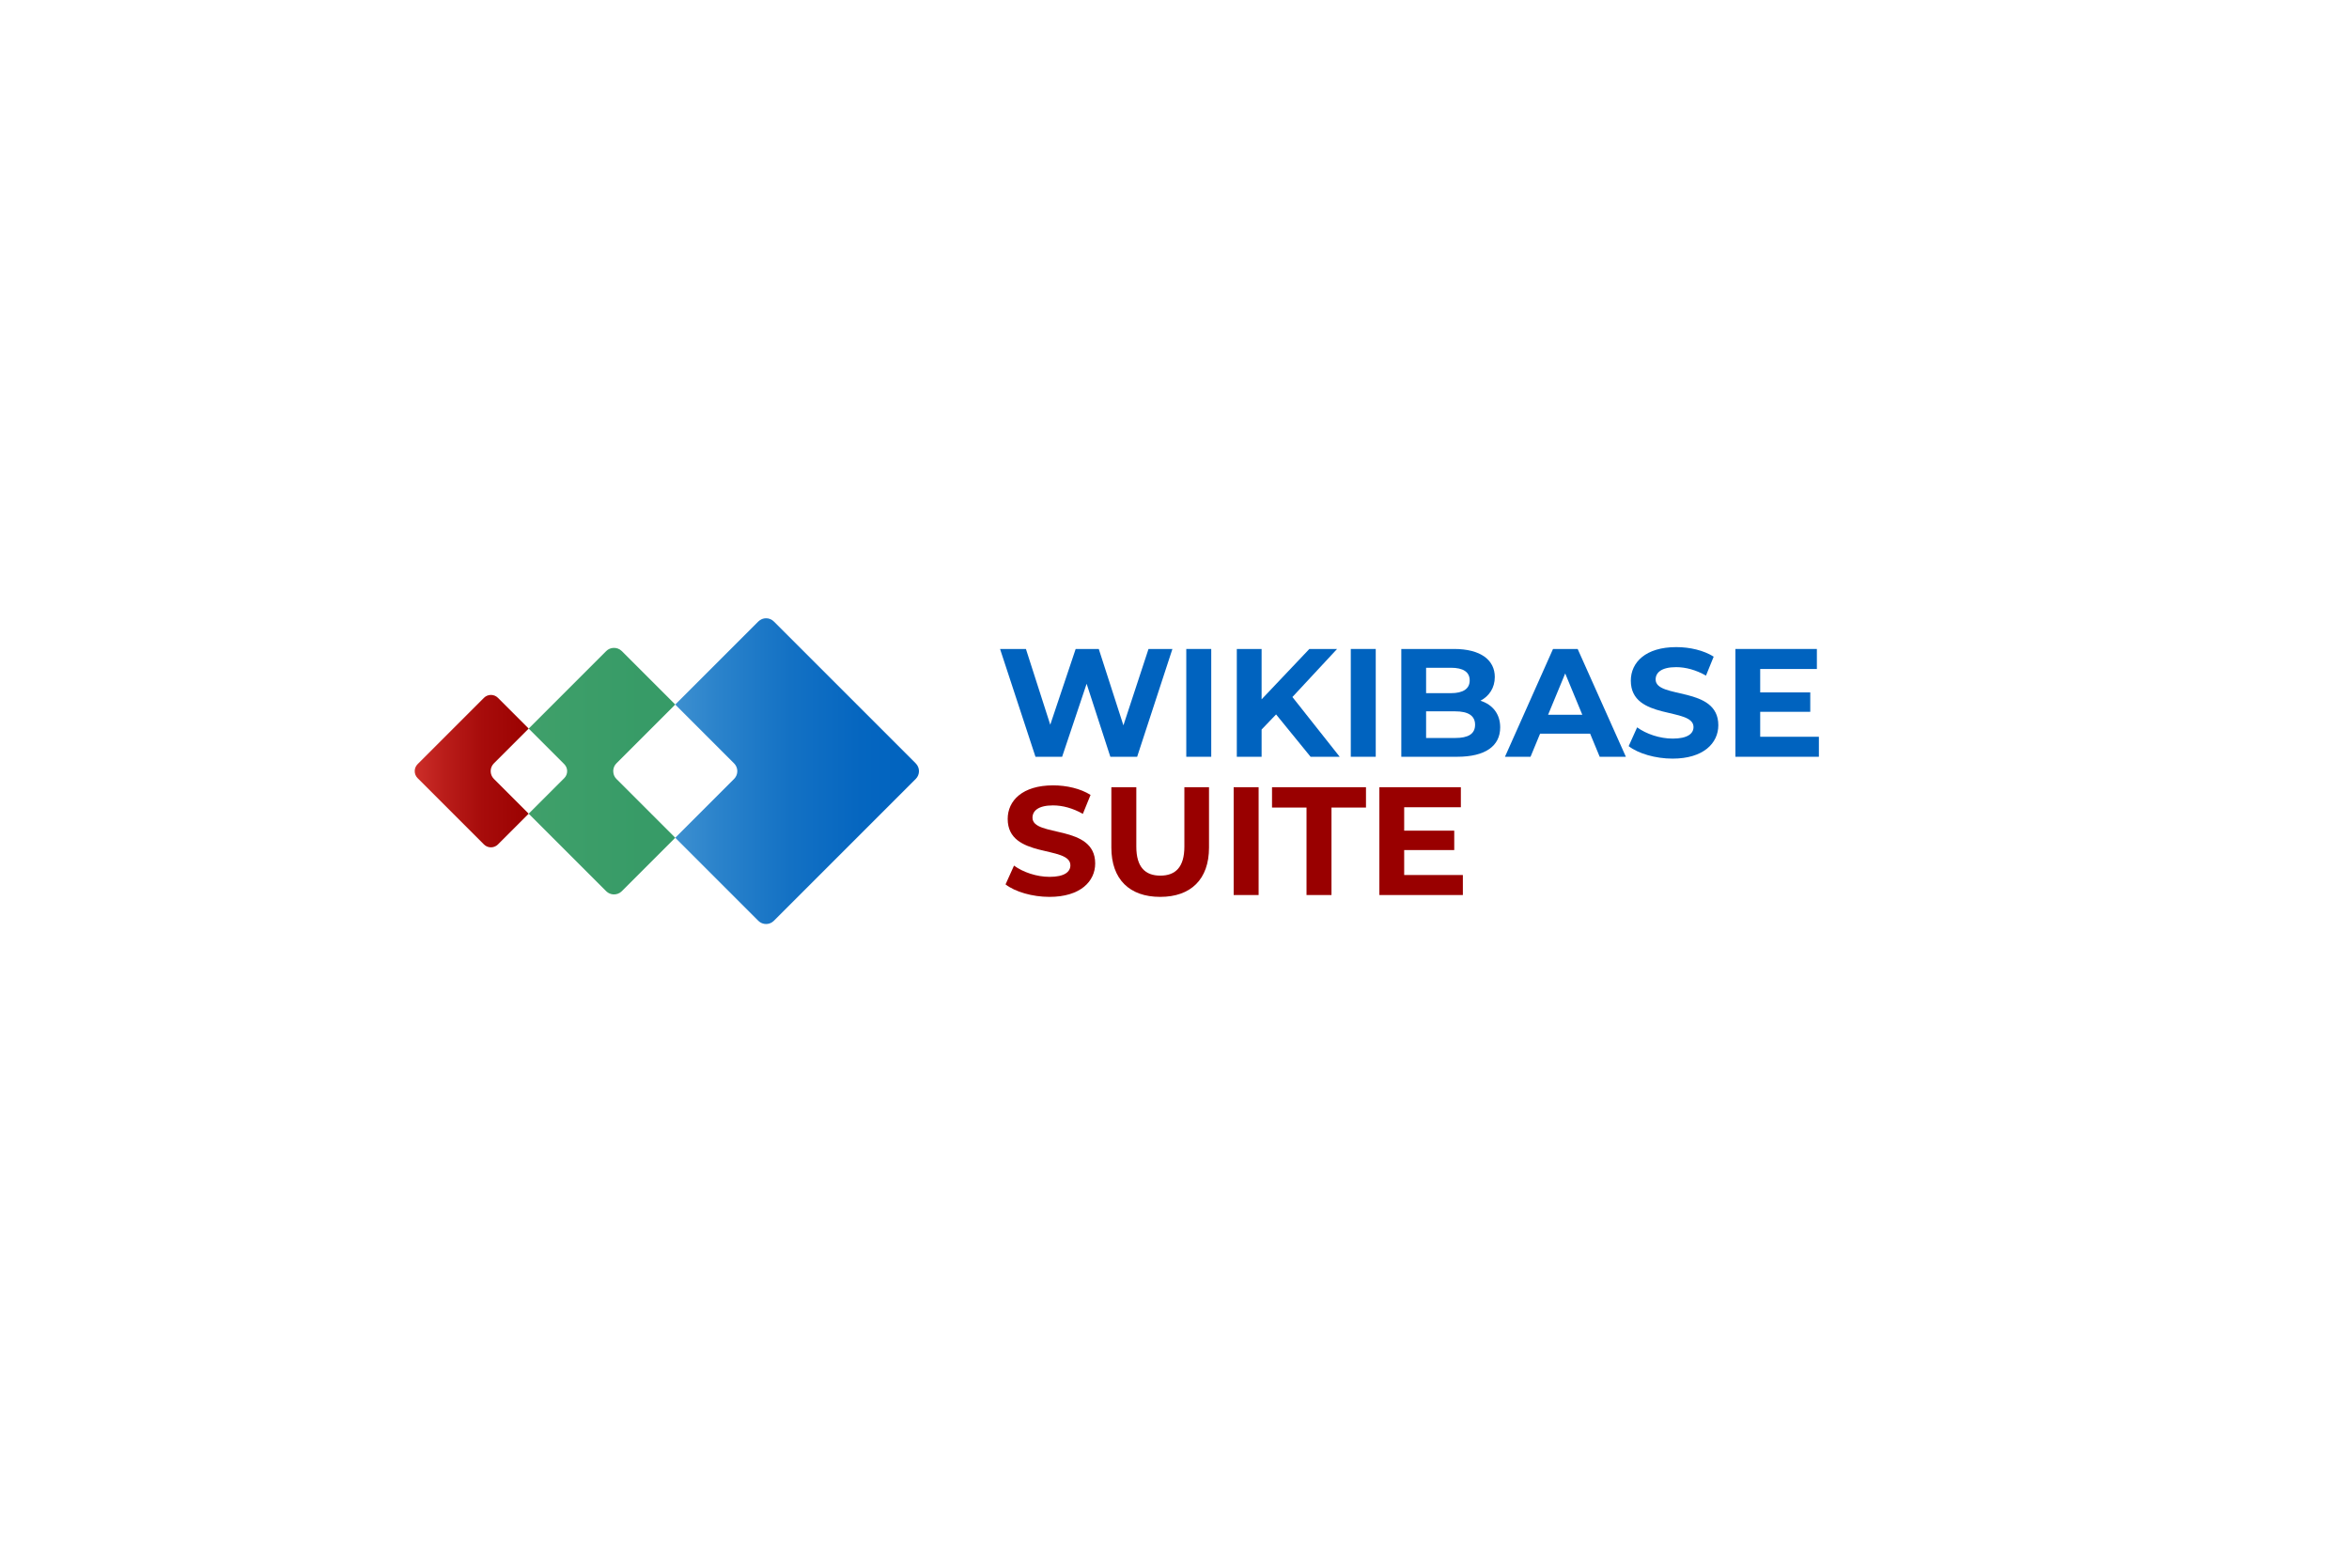
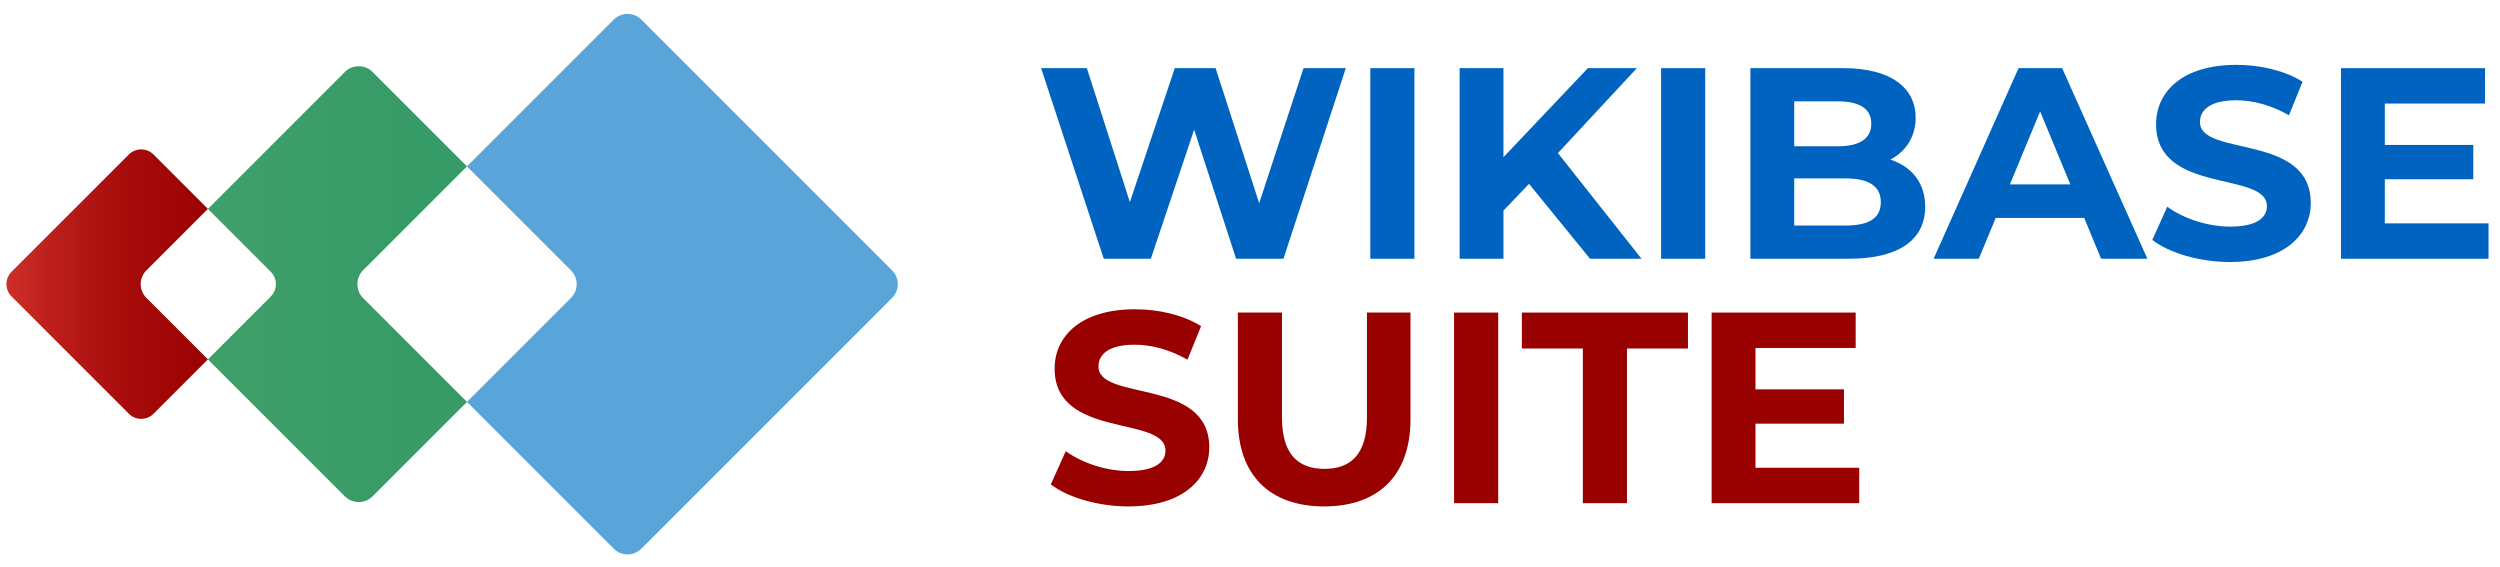
- <svg xmlns="http://www.w3.org/2000/svg" xmlns:xlink="http://www.w3.org/1999/xlink" id="Ebene_1" viewBox="0 0 1920 1281.42">
+ <svg xmlns="http://www.w3.org/2000/svg" width="100%" height="100%" viewBox="0 0 1156 262" version="1.1" xml:space="preserve" style="fill-rule:evenodd;clip-rule:evenodd;stroke-linejoin:round;stroke-miterlimit:2;">
+   <g transform="matrix(1,0,0,1,-336,-499)">
+     <path d="M958.3,530.51L929.47,618.64L907.56,618.64L888.17,558.96L868.15,618.64L846.37,618.64L817.41,530.51L838.56,530.51L858.45,592.45L879.22,530.51L898.1,530.51L918.24,592.96L938.76,530.51L958.3,530.51Z" style="fill:rgb(0,99,191);fill-rule:nonzero;" />
+     <rect x="969.63" y="530.51" width="20.4" height="88.13" style="fill:rgb(0,99,191);fill-rule:nonzero;" />
+     <path d="M1043.03,584.02L1031.2,596.36L1031.2,618.64L1010.93,618.64L1010.93,530.51L1031.2,530.51L1031.2,571.68L1070.23,530.51L1092.89,530.51L1056.38,569.79L1095.03,618.64L1071.23,618.64L1043.03,584.02Z" style="fill:rgb(0,99,191);fill-rule:nonzero;" />
+     <rect x="1104.09" y="530.51" width="20.4" height="88.13" style="fill:rgb(0,99,191);fill-rule:nonzero;" />
+     <path d="M1226.21,594.59C1226.21,609.82 1214.12,618.64 1190.96,618.64L1145.38,618.64L1145.38,530.51L1188.44,530.51C1210.47,530.51 1221.8,539.7 1221.8,553.42C1221.8,562.23 1217.27,569.03 1210.09,572.81C1219.91,575.96 1226.21,583.51 1226.21,594.59ZM1165.65,545.87L1165.65,566.64L1185.92,566.64C1195.87,566.64 1201.28,563.11 1201.28,556.19C1201.28,549.27 1195.87,545.87 1185.92,545.87L1165.65,545.87ZM1205.69,592.45C1205.69,585.02 1200.02,581.5 1189.45,581.5L1165.65,581.5L1165.65,603.28L1189.45,603.28C1200.03,603.28 1205.69,600.01 1205.69,592.45Z" style="fill:rgb(0,99,191);fill-rule:nonzero;" />
+     <path d="M1299.74,599.76L1258.82,599.76L1251.01,618.64L1230.11,618.64L1269.39,530.51L1289.53,530.51L1328.94,618.64L1307.54,618.64L1299.73,599.76L1299.74,599.76ZM1293.32,584.27L1279.35,550.53L1265.37,584.27L1293.32,584.27Z" style="fill:rgb(0,99,191);fill-rule:nonzero;" />
+     <path d="M1331.22,609.95L1338.14,594.59C1345.57,600 1356.65,603.78 1367.22,603.78C1379.31,603.78 1384.22,599.75 1384.22,594.34C1384.22,577.85 1332.98,589.18 1332.98,556.44C1332.98,541.46 1345.07,528.99 1370.12,528.99C1381.2,528.99 1392.53,531.63 1400.71,536.8L1394.42,552.29C1386.24,547.63 1377.8,545.37 1370,545.37C1357.91,545.37 1353.26,549.9 1353.26,555.44C1353.26,571.68 1404.5,560.48 1404.5,592.83C1404.5,607.56 1392.29,620.15 1367.11,620.15C1353.14,620.15 1339.03,616 1331.23,609.95L1331.22,609.95Z" style="fill:rgb(0,99,191);fill-rule:nonzero;" />
+     <path d="M1486.7,602.27L1486.7,618.64L1418.46,618.64L1418.46,530.51L1485.06,530.51L1485.06,546.88L1438.73,546.88L1438.73,566.02L1479.65,566.02L1479.65,581.88L1438.73,581.88L1438.73,602.28L1486.7,602.28L1486.7,602.27Z" style="fill:rgb(0,99,191);fill-rule:nonzero;" />
+   </g>
+   <g transform="matrix(1,0,0,1,-336,-499)">
+     <path d="M821.9,722.97L828.82,707.61C836.25,713.02 847.33,716.8 857.9,716.8C869.99,716.8 874.9,712.77 874.9,707.36C874.9,690.87 823.66,702.2 823.66,669.46C823.66,654.48 835.75,642.01 860.8,642.01C871.88,642.01 883.21,644.65 891.39,649.82L885.09,665.31C876.91,660.65 868.47,658.39 860.67,658.39C848.58,658.39 843.93,662.92 843.93,668.46C843.93,684.7 895.17,673.5 895.17,705.85C895.17,720.58 882.96,733.17 857.78,733.17C843.81,733.17 829.7,729.02 821.9,722.97Z" style="fill:rgb(153,0,0);fill-rule:nonzero;" />
+     <path d="M908.39,692.88L908.39,643.53L928.79,643.53L928.79,692.13C928.79,708.87 936.09,715.8 948.43,715.8C960.77,715.8 968.07,708.88 968.07,692.13L968.07,643.53L988.21,643.53L988.21,692.88C988.21,718.82 973.35,733.17 948.3,733.17C923.25,733.17 908.39,718.82 908.39,692.88Z" style="fill:rgb(153,0,0);fill-rule:nonzero;" />
+     <rect x="1008.36" y="643.53" width="20.4" height="88.13" style="fill:rgb(153,0,0);fill-rule:nonzero;" />
+     <path d="M1067.91,660.15L1039.71,660.15L1039.71,643.53L1116.51,643.53L1116.51,660.15L1088.31,660.15L1088.31,731.66L1067.91,731.66L1067.91,660.15Z" style="fill:rgb(153,0,0);fill-rule:nonzero;" />
+     <path d="M1195.7,715.29L1195.7,731.66L1127.46,731.66L1127.46,643.53L1194.06,643.53L1194.06,659.9L1147.73,659.9L1147.73,679.04L1188.65,679.04L1188.65,694.9L1147.73,694.9L1147.73,715.3L1195.7,715.3L1195.7,715.29Z" style="fill:rgb(153,0,0);fill-rule:nonzero;" />
+   </g>
+   <g transform="matrix(1,0,0,1,-336,-499)">
+     <path d="M501.3,632.4L501.3,630.37C501.22,631.05 501.22,631.72 501.3,632.4Z" style="fill:url(#_Linear1);fill-rule:nonzero;" />
+   </g>
+   <g transform="matrix(1,0,0,1,-336,-499)">
+     <path d="M501.3,632.4L501.3,630.37C501.22,631.05 501.22,631.72 501.3,632.4Z" style="fill:url(#_Linear2);fill-rule:nonzero;" />
+   </g>
+   <g transform="matrix(1,0,0,1,-336,-499)">
+     <path d="M748.51,624.04L632.52,508.05C629.02,504.54 623.33,504.54 619.83,508.05L551.93,575.95L600.03,624.05C603.53,627.56 603.53,633.24 600.03,636.74L551.93,684.84L619.83,752.74C623.34,756.24 629.02,756.24 632.52,752.74L748.51,636.75C752.01,633.25 752.01,627.56 748.51,624.06L748.51,624.04Z" style="fill:url(#_Linear3);fill-rule:nonzero;" />
+     <path d="M501.3,631.4C501.22,630.72 501.22,630.05 501.3,629.37C501.52,627.42 502.34,625.53 503.83,624.04L551.93,575.94L508.21,532.22C506.31,530.32 503.79,529.49 501.3,529.64C499.19,529.77 497.12,530.61 495.51,532.22L432.13,595.6L461.21,624.68C464.36,627.83 464.36,632.95 461.21,636.1L432.13,665.18L495.51,728.56C497.12,730.17 499.19,731 501.3,731.14C503.78,731.29 506.31,730.46 508.21,728.56L551.93,684.84L503.83,636.74C502.34,635.25 501.52,633.35 501.3,631.41L501.3,631.4Z" style="fill:url(#_Linear4);fill-rule:nonzero;" />
+     <path d="M403.69,624.04L432.14,595.59L406.99,570.44C403.84,567.29 398.72,567.29 395.57,570.44L341.34,624.67C338.19,627.82 338.19,632.94 341.34,636.09L395.57,690.32C398.72,693.47 403.84,693.47 406.99,690.32L432.14,665.17L403.69,636.72C400.19,633.22 400.19,627.53 403.69,624.03L403.69,624.04Z" style="fill:url(#_Linear5);fill-rule:nonzero;" />
+   </g>
  <defs>
-     <style>.cls-1{fill:url(#Neues_Verlaufsfeld_17-2);}.cls-2{fill:#0063bf;}.cls-3{fill:#900;}.cls-4{fill:url(#Neues_Verlaufsfeld_16);}.cls-5{fill:url(#Neues_Verlaufsfeld_17);}.cls-6{fill:url(#Neues_Verlaufsfeld_15);}.cls-7{fill:url(#Unbenannter_Verlauf_3);}</style>
-     <linearGradient id="Neues_Verlaufsfeld_17" x1="501.2" y1="631.39" x2="751.14" y2="631.39" gradientUnits="userSpaceOnUse">
-       <stop offset="0" stop-color="#59a4d9" />
-       <stop offset=".08" stop-color="#4d9bd5" />
-       <stop offset=".34" stop-color="#2b83cb" />
-       <stop offset=".58" stop-color="#1371c4" />
-       <stop offset=".81" stop-color="#0566c0" />
-       <stop offset="1" stop-color="#0063bf" />
+     <linearGradient id="_Linear1" x1="0" y1="0" x2="1" y2="0" gradientUnits="userSpaceOnUse" gradientTransform="matrix(249.94,0,0,249.94,501.2,631.39)">
+       <stop offset="0" style="stop-color:rgb(89,164,217);stop-opacity:1" />
+       <stop offset="0.08" style="stop-color:rgb(77,155,213);stop-opacity:1" />
+       <stop offset="0.34" style="stop-color:rgb(43,131,203);stop-opacity:1" />
+       <stop offset="0.58" style="stop-color:rgb(19,113,196);stop-opacity:1" />
+       <stop offset="0.81" style="stop-color:rgb(5,102,192);stop-opacity:1" />
+       <stop offset="1" style="stop-color:rgb(0,99,191);stop-opacity:1" />
    </linearGradient>
-     <linearGradient id="Unbenannter_Verlauf_3" x1="401.06" y1="631.39" x2="602.66" y2="631.39" gradientUnits="userSpaceOnUse">
-       <stop offset="0" stop-color="#396" />
-       <stop offset=".15" stop-color="#396" />
-       <stop offset="1" stop-color="#396" />
+     <linearGradient id="_Linear2" x1="0" y1="0" x2="1" y2="0" gradientUnits="userSpaceOnUse" gradientTransform="matrix(201.6,0,0,201.6,401.06,631.39)">
+       <stop offset="0" style="stop-color:rgb(51,153,102);stop-opacity:1" />
+       <stop offset="1" style="stop-color:rgb(51,153,102);stop-opacity:1" />
    </linearGradient>
-     <linearGradient id="Neues_Verlaufsfeld_17-2" x1="501.2" y1="630.39" x2="751.14" y2="630.39" xlink:href="#Neues_Verlaufsfeld_17" />
-     <linearGradient id="Neues_Verlaufsfeld_16" x1="194.97" y1="630.39" x2="671.95" y2="630.39" gradientUnits="userSpaceOnUse">
-       <stop offset="0" stop-color="#5cb075" />
-       <stop offset="0" stop-color="#5baf74" />
-       <stop offset=".36" stop-color="#45a36c" />
-       <stop offset=".7" stop-color="#379b67" />
-       <stop offset="1" stop-color="#396" />
+     <linearGradient id="_Linear3" x1="0" y1="0" x2="1" y2="0" gradientUnits="userSpaceOnUse" gradientTransform="matrix(49789.3,0,0,49789.3,100393,158070)">
+       <stop offset="0" style="stop-color:rgb(89,164,217);stop-opacity:1" />
+       <stop offset="0.08" style="stop-color:rgb(77,155,213);stop-opacity:1" />
+       <stop offset="0.34" style="stop-color:rgb(43,131,203);stop-opacity:1" />
+       <stop offset="0.58" style="stop-color:rgb(19,113,196);stop-opacity:1" />
+       <stop offset="0.81" style="stop-color:rgb(5,102,192);stop-opacity:1" />
+       <stop offset="1" style="stop-color:rgb(0,99,191);stop-opacity:1" />
    </linearGradient>
-     <linearGradient id="Neues_Verlaufsfeld_15" x1="338.98" y1="630.39" x2="463.58" y2="630.39" gradientUnits="userSpaceOnUse">
-       <stop offset="0" stop-color="#cd2e29" />
-       <stop offset=".19" stop-color="#ba1d1a" />
-       <stop offset=".44" stop-color="#a70c0b" />
-       <stop offset=".71" stop-color="#9c0302" />
-       <stop offset="1" stop-color="#900" />
+     <linearGradient id="_Linear4" x1="0" y1="0" x2="1" y2="0" gradientUnits="userSpaceOnUse" gradientTransform="matrix(476.98,0,0,476.98,194.97,630.39)">
+       <stop offset="0" style="stop-color:rgb(92,176,117);stop-opacity:1" />
+       <stop offset="0" style="stop-color:rgb(91,175,116);stop-opacity:1" />
+       <stop offset="0.36" style="stop-color:rgb(69,163,108);stop-opacity:1" />
+       <stop offset="0.7" style="stop-color:rgb(55,155,103);stop-opacity:1" />
+       <stop offset="1" style="stop-color:rgb(51,153,102);stop-opacity:1" />
+     </linearGradient>
+     <linearGradient id="_Linear5" x1="0" y1="0" x2="1" y2="0" gradientUnits="userSpaceOnUse" gradientTransform="matrix(124.6,0,0,124.6,338.98,630.39)">
+       <stop offset="0" style="stop-color:rgb(205,46,41);stop-opacity:1" />
+       <stop offset="0.19" style="stop-color:rgb(186,29,26);stop-opacity:1" />
+       <stop offset="0.44" style="stop-color:rgb(167,12,11);stop-opacity:1" />
+       <stop offset="0.71" style="stop-color:rgb(156,3,2);stop-opacity:1" />
+       <stop offset="1" style="stop-color:rgb(153,0,0);stop-opacity:1" />
    </linearGradient>
  </defs>
-   <g>
-     <path class="cls-2" d="M958.3,530.51l-28.83,88.13h-21.91l-19.39-59.68-20.02,59.68h-21.78l-28.96-88.13h21.15l19.89,61.94,20.77-61.94h18.88l20.14,62.45,20.52-62.45h19.51Z" />
-     <path class="cls-2" d="M969.63,530.51h20.4v88.13h-20.4v-88.13Z" />
-     <path class="cls-2" d="M1043.03,584.02l-11.83,12.34v22.28h-20.27v-88.13h20.27v41.17l39.03-41.17h22.66l-36.51,39.28,38.65,48.85h-23.8l-28.2-34.62Z" />
-     <path class="cls-2" d="M1104.09,530.51h20.4v88.13h-20.4v-88.13Z" />
-     <path class="cls-2" d="M1226.21,594.59c0,15.23-12.09,24.05-35.25,24.05h-45.58v-88.13h43.06c22.03,0,33.36,9.19,33.36,22.91,0,8.81-4.53,15.61-11.71,19.39,9.82,3.15,16.12,10.7,16.12,21.78Zm-60.56-48.72v20.77h20.27c9.95,0,15.36-3.53,15.36-10.45s-5.41-10.32-15.36-10.32h-20.27Zm40.04,46.58c0-7.43-5.67-10.95-16.24-10.95h-23.8v21.78h23.8c10.58,0,16.24-3.27,16.24-10.83Z" />
-     <path class="cls-2" d="M1299.74,599.76h-40.92l-7.81,18.88h-20.9l39.28-88.13h20.14l39.41,88.13h-21.4l-7.81-18.88Zm-6.42-15.49l-13.97-33.74-13.98,33.74h27.95Z" />
-     <path class="cls-2" d="M1331.22,609.95l6.92-15.36c7.43,5.41,18.51,9.19,29.08,9.19,12.09,0,17-4.03,17-9.44,0-16.49-51.24-5.16-51.24-37.9,0-14.98,12.09-27.45,37.14-27.45,11.08,0,22.41,2.64,30.59,7.81l-6.29,15.49c-8.18-4.66-16.62-6.92-24.42-6.92-12.09,0-16.74,4.53-16.74,10.07,0,16.24,51.24,5.04,51.24,37.39,0,14.73-12.21,27.32-37.39,27.32-13.97,0-28.08-4.15-35.88-10.2Z" />
-     <path class="cls-2" d="M1486.7,602.27v16.37h-68.24v-88.13h66.6v16.37h-46.33v19.14h40.92v15.86h-40.92v20.4h47.97Z" />
-   </g>
-   <g>
-     <path class="cls-3" d="M821.9,722.97l6.92-15.36c7.43,5.41,18.51,9.19,29.08,9.19,12.09,0,17-4.03,17-9.44,0-16.49-51.24-5.16-51.24-37.9,0-14.98,12.09-27.45,37.14-27.45,11.08,0,22.41,2.64,30.59,7.81l-6.3,15.49c-8.18-4.66-16.62-6.92-24.42-6.92-12.09,0-16.74,4.53-16.74,10.07,0,16.24,51.24,5.04,51.24,37.39,0,14.73-12.21,27.32-37.39,27.32-13.97,0-28.08-4.15-35.88-10.2Z" />
-     <path class="cls-3" d="M908.39,692.88v-49.35h20.4v48.6c0,16.74,7.3,23.67,19.64,23.67s19.64-6.92,19.64-23.67v-48.6h20.14v49.35c0,25.94-14.86,40.29-39.91,40.29s-39.91-14.35-39.91-40.29Z" />
-     <path class="cls-3" d="M1008.36,643.53h20.4v88.13h-20.4v-88.13Z" />
-     <path class="cls-3" d="M1067.91,660.15h-28.2v-16.62h76.8v16.62h-28.2v71.51h-20.4v-71.51Z" />
-     <path class="cls-3" d="M1195.7,715.29v16.37h-68.24v-88.13h66.6v16.37h-46.33v19.14h40.92v15.86h-40.92v20.4h47.97Z" />
-   </g>
-   <path class="cls-5" d="M501.3,632.4v-2.03c-.08,.68-.08,1.35,0,2.03Z" />
-   <path class="cls-7" d="M501.3,632.4v-2.03c-.08,.68-.08,1.35,0,2.03Z" />
-   <g>
-     <path class="cls-1" d="M748.51,624.04l-115.99-115.99c-3.5-3.51-9.19-3.51-12.69,0l-67.9,67.9,48.1,48.1c3.5,3.51,3.5,9.19,0,12.69l-48.1,48.1,67.9,67.9c3.51,3.5,9.19,3.5,12.69,0l115.99-115.99c3.5-3.5,3.5-9.19,0-12.69Z" />
-     <path class="cls-4" d="M501.3,631.4c-.08-.68-.08-1.35,0-2.03,.22-1.95,1.04-3.84,2.53-5.33l48.1-48.1-43.72-43.72c-1.9-1.9-4.42-2.73-6.91-2.58-2.11,.13-4.18,.97-5.79,2.58l-63.38,63.38,29.08,29.08c3.15,3.15,3.15,8.27,0,11.42l-29.08,29.08,63.38,63.38c1.61,1.61,3.68,2.44,5.79,2.58,2.48,.15,5.01-.68,6.91-2.58l43.72-43.72-48.1-48.1c-1.49-1.49-2.31-3.39-2.53-5.33Z" />
-     <path class="cls-6" d="M403.69,624.04l28.45-28.45-25.15-25.15c-3.15-3.15-8.27-3.15-11.42,0l-54.23,54.23c-3.15,3.15-3.15,8.27,0,11.42l54.23,54.23c3.15,3.15,8.27,3.15,11.42,0l25.15-25.15-28.45-28.45c-3.5-3.5-3.5-9.19,0-12.69Z" />
-   </g>
</svg>
